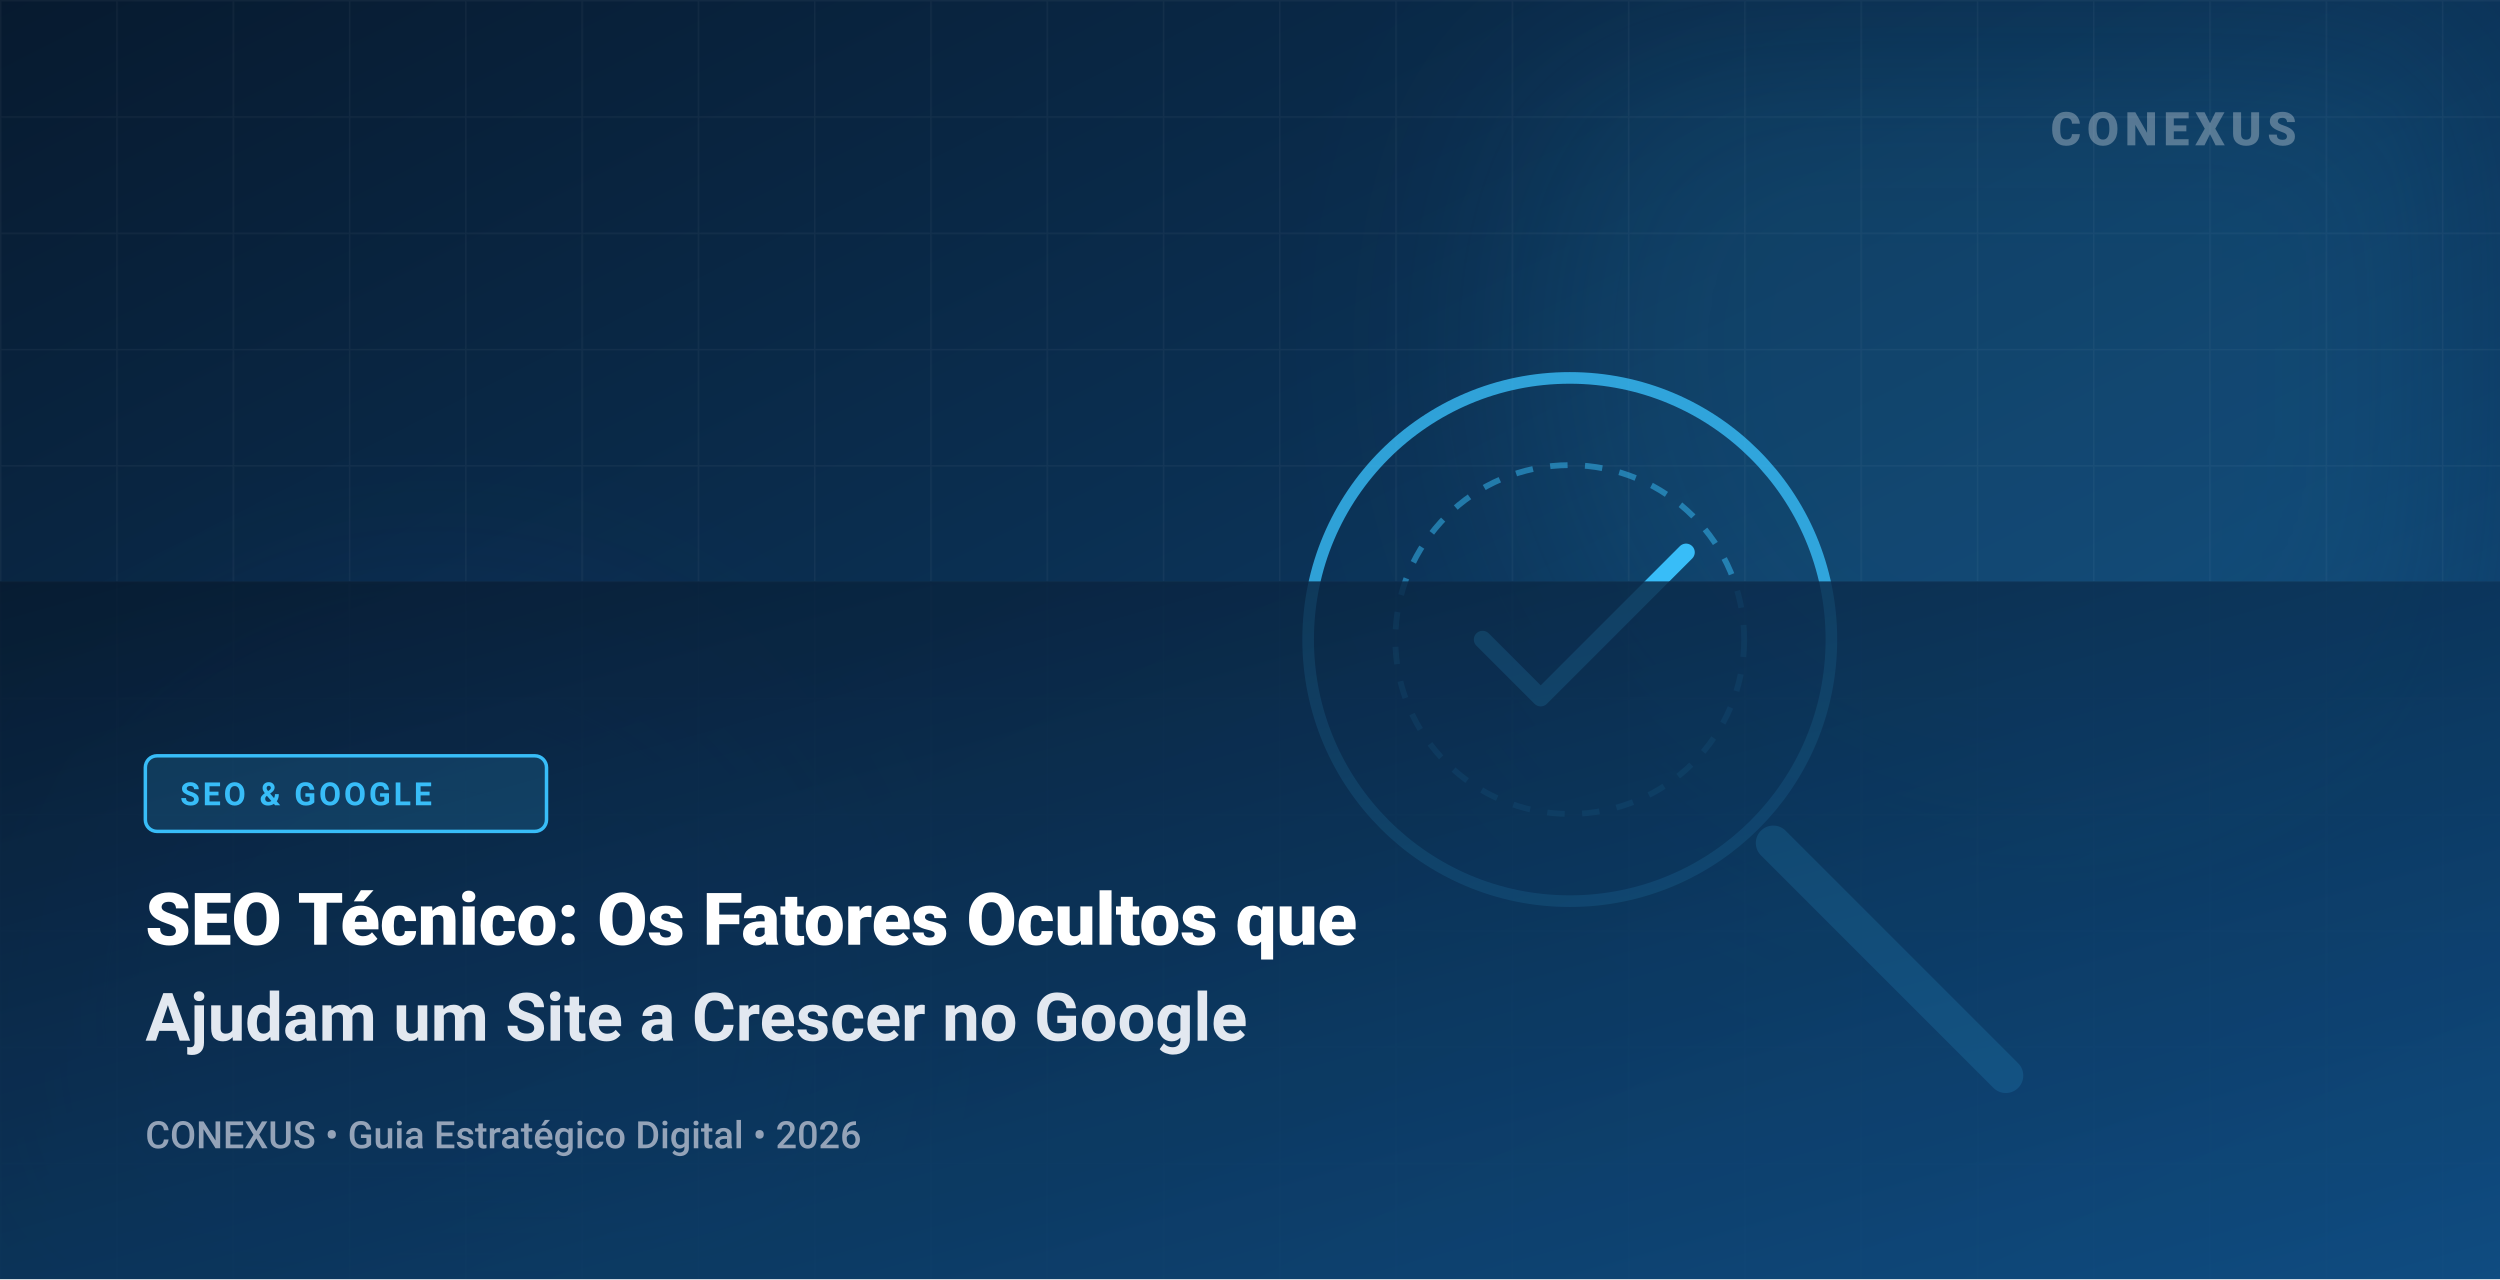
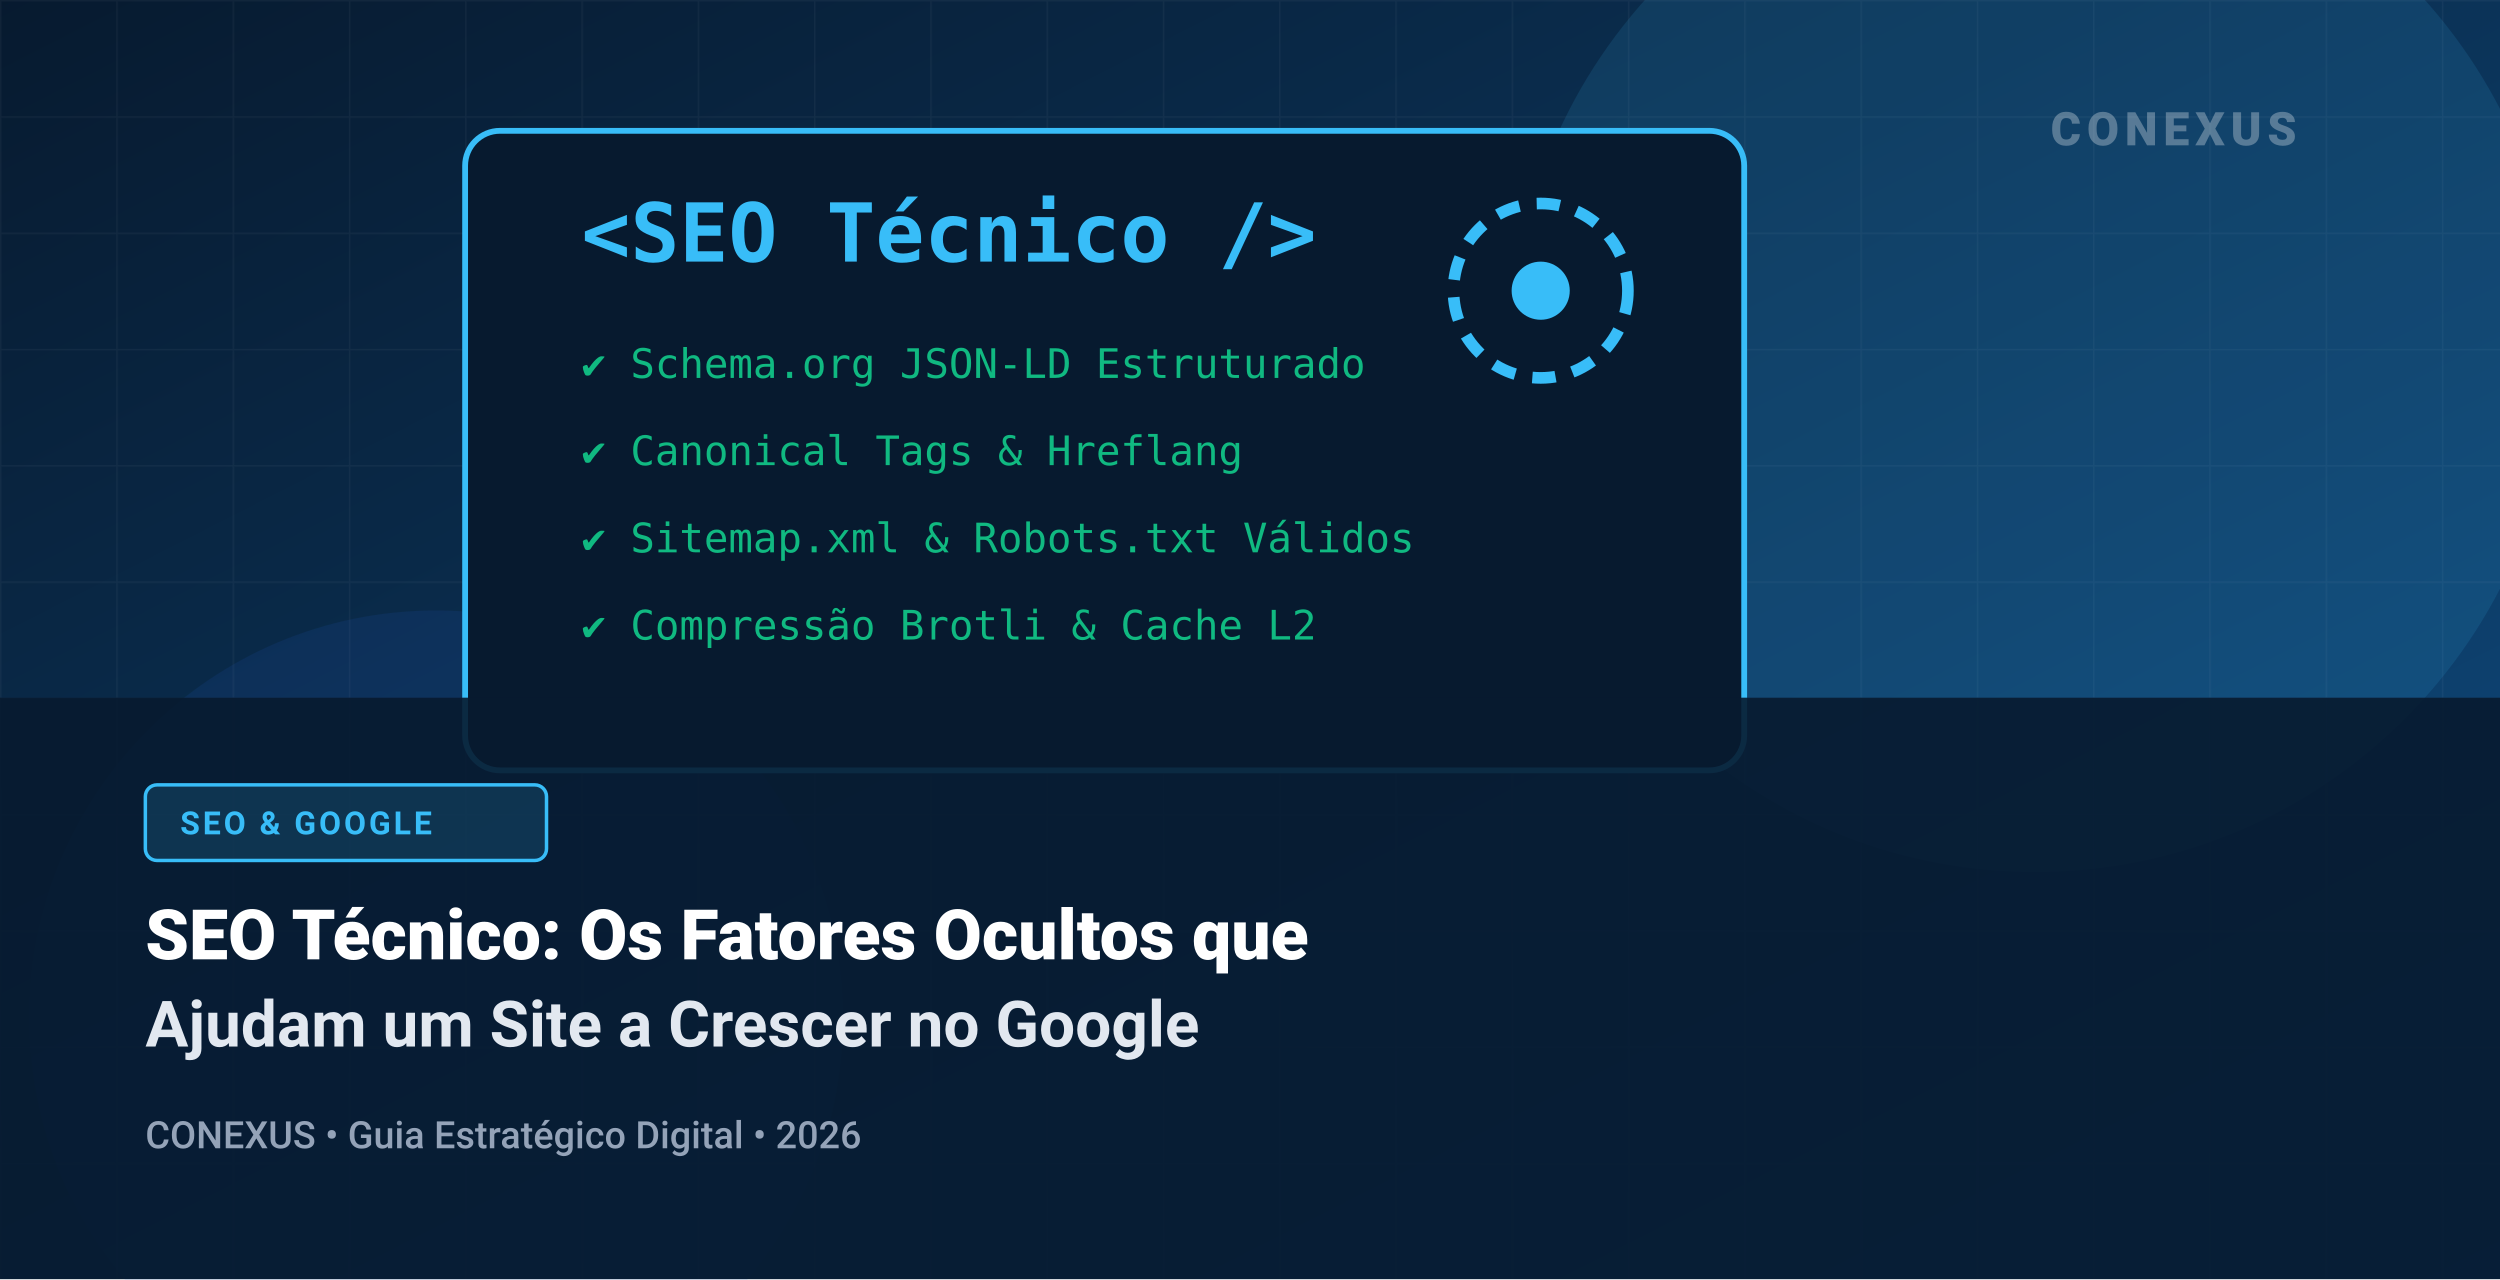
<svg xmlns="http://www.w3.org/2000/svg" viewBox="0 0 860 440" width="860" height="440">
  <defs>
-     <linearGradient id="bgGrad" x1="0%" y1="0%" x2="100%" y2="100%">
+     <linearGradient id="bgGrad_seo_tecnico_fatores_crescimento_google" x1="0%" y1="0%" x2="100%" y2="100%">
      <stop offset="0%" stop-color="#071A2F" />
      <stop offset="100%" stop-color="#0F4C81" />
    </linearGradient>
-     <linearGradient id="glowGrad" x1="0%" y1="0%" x2="100%" y2="0%">
-       <stop offset="0%" stop-color="#38BDF8" stop-opacity="0.8" />
-       <stop offset="100%" stop-color="#2563EB" stop-opacity="0" />
-     </linearGradient>
-     <pattern id="gridPattern" width="40" height="40" patternUnits="userSpaceOnUse">
+     <pattern id="gridPattern_seo_tecnico_fatores_crescimento_google" width="40" height="40" patternUnits="userSpaceOnUse">
      <path d="M 40 0 L 0 0 0 40" fill="none" stroke="rgba(255, 255, 255, 0.04)" stroke-width="1" />
    </pattern>
  </defs>
-   <rect width="860" height="440" fill="url(#bgGrad)" />
-   <rect width="860" height="440" fill="url(#gridPattern)" />
-   <circle cx="700" cy="120" r="180" fill="#38BDF8" opacity="0.12" filter="blur(40px)" />
-   <circle cx="150" cy="350" r="140" fill="#2563EB" opacity="0.1" filter="blur(30px)" />
-   <g transform="translate(140, 20)">
-     <circle cx="400" cy="200" r="90" fill="none" stroke="#38BDF8" stroke-width="4" opacity="0.8" />
-     <circle cx="400" cy="200" r="60" fill="none" stroke="#38BDF8" stroke-width="2" stroke-dasharray="6,6" opacity="0.5" />
-     <path d="M470 270 L550 350" stroke="#38BDF8" stroke-width="12" stroke-linecap="round" />
-     <path d="M370 200 L390 220 L440 170" fill="none" stroke="#38BDF8" stroke-width="6" stroke-linecap="round" stroke-linejoin="round" />
+   <rect width="860" height="440" fill="url(#bgGrad_seo_tecnico_fatores_crescimento_google)" />
+   <rect width="860" height="440" fill="url(#gridPattern_seo_tecnico_fatores_crescimento_google)" />
+   <circle cx="700" cy="120" r="180" fill="#38BDF8" opacity="0.12" />
+   <circle cx="150" cy="350" r="140" fill="#2563EB" opacity="0.1" />
+   <g transform="translate(100, 20)">
+     <rect x="60" y="25" width="440" height="220" rx="12" fill="#071A2F" stroke="#38BDF8" stroke-width="2" />
+     <text x="100" y="70" fill="#38BDF8" font-size="28" font-family="monospace" font-weight="900">&lt;SEO Técnico /&gt;</text>
+     <text x="100" y="110" fill="#10B981" font-size="14" font-family="monospace">✔ Schema.org JSON-LD Estruturado</text>
+     <text x="100" y="140" fill="#10B981" font-size="14" font-family="monospace">✔ Canonical Tags &amp; Hreflang</text>
+     <text x="100" y="170" fill="#10B981" font-size="14" font-family="monospace">✔ Sitemap.xml &amp; Robots.txt Válidos</text>
+     <text x="100" y="200" fill="#10B981" font-size="14" font-family="monospace">✔ Compressão Brotli &amp; Cache L2</text>
+     <circle cx="430" cy="80" r="30" fill="none" stroke="#38BDF8" stroke-width="4" stroke-dasharray="8,6" />
+     <circle cx="430" cy="80" r="10" fill="#38BDF8" />
  </g>
-   <rect x="0" y="200" width="860" height="240" fill="url(#bgGrad)" opacity="0.85" />
-   <g transform="translate(50, 260)">
+   <rect x="0" y="240" width="860" height="200" fill="#071A2F" opacity="0.9" />
+   <g transform="translate(50, 270)">
    <rect x="0" y="0" width="138" height="26" rx="4" fill="#38BDF8" fill-opacity="0.15" stroke="#38BDF8" stroke-width="1.2" />
    <text x="12" y="17" fill="#38BDF8" font-family="system-ui, -apple-system, BlinkMacSystemFont, 'Segoe UI', Roboto, sans-serif" font-size="11" font-weight="700" letter-spacing="1">SEO &amp; GOOGLE</text>
-     <text x="0" y="65" fill="#FFFFFF" font-family="system-ui, -apple-system, BlinkMacSystemFont, 'Segoe UI', Roboto, sans-serif" font-size="25" font-weight="800">SEO Técnico: Os Fatores Ocultos que</text>
-     <text x="0" y="98" fill="#E2E8F0" font-family="system-ui, -apple-system, BlinkMacSystemFont, 'Segoe UI', Roboto, sans-serif" font-size="23" font-weight="700">Ajudam um Site a Crescer no Google</text>
-     <text x="0" y="135" fill="#94A3B8" font-family="system-ui, -apple-system, BlinkMacSystemFont, 'Segoe UI', Roboto, sans-serif" font-size="13" font-weight="500">CONEXUS • Guia Estratégico Digital • 2026</text>
+     <text x="0" y="60" fill="#FFFFFF" font-family="system-ui, -apple-system, BlinkMacSystemFont, 'Segoe UI', Roboto, sans-serif" font-size="24" font-weight="800">SEO Técnico: Os Fatores Ocultos que</text>
+     <text x="0" y="90" fill="#E2E8F0" font-family="system-ui, -apple-system, BlinkMacSystemFont, 'Segoe UI', Roboto, sans-serif" font-size="22" font-weight="700">Ajudam um Site a Crescer no Google</text>
+     <text x="0" y="125" fill="#94A3B8" font-family="system-ui, -apple-system, BlinkMacSystemFont, 'Segoe UI', Roboto, sans-serif" font-size="13" font-weight="500">CONEXUS • Guia Estratégico Digital • 2026</text>
  </g>
  <text x="790" y="50" fill="#FFFFFF" opacity="0.3" font-family="system-ui, -apple-system, BlinkMacSystemFont, 'Segoe UI', Roboto, sans-serif" font-size="16" font-weight="800" text-anchor="end" letter-spacing="2">CONEXUS</text>
</svg>
